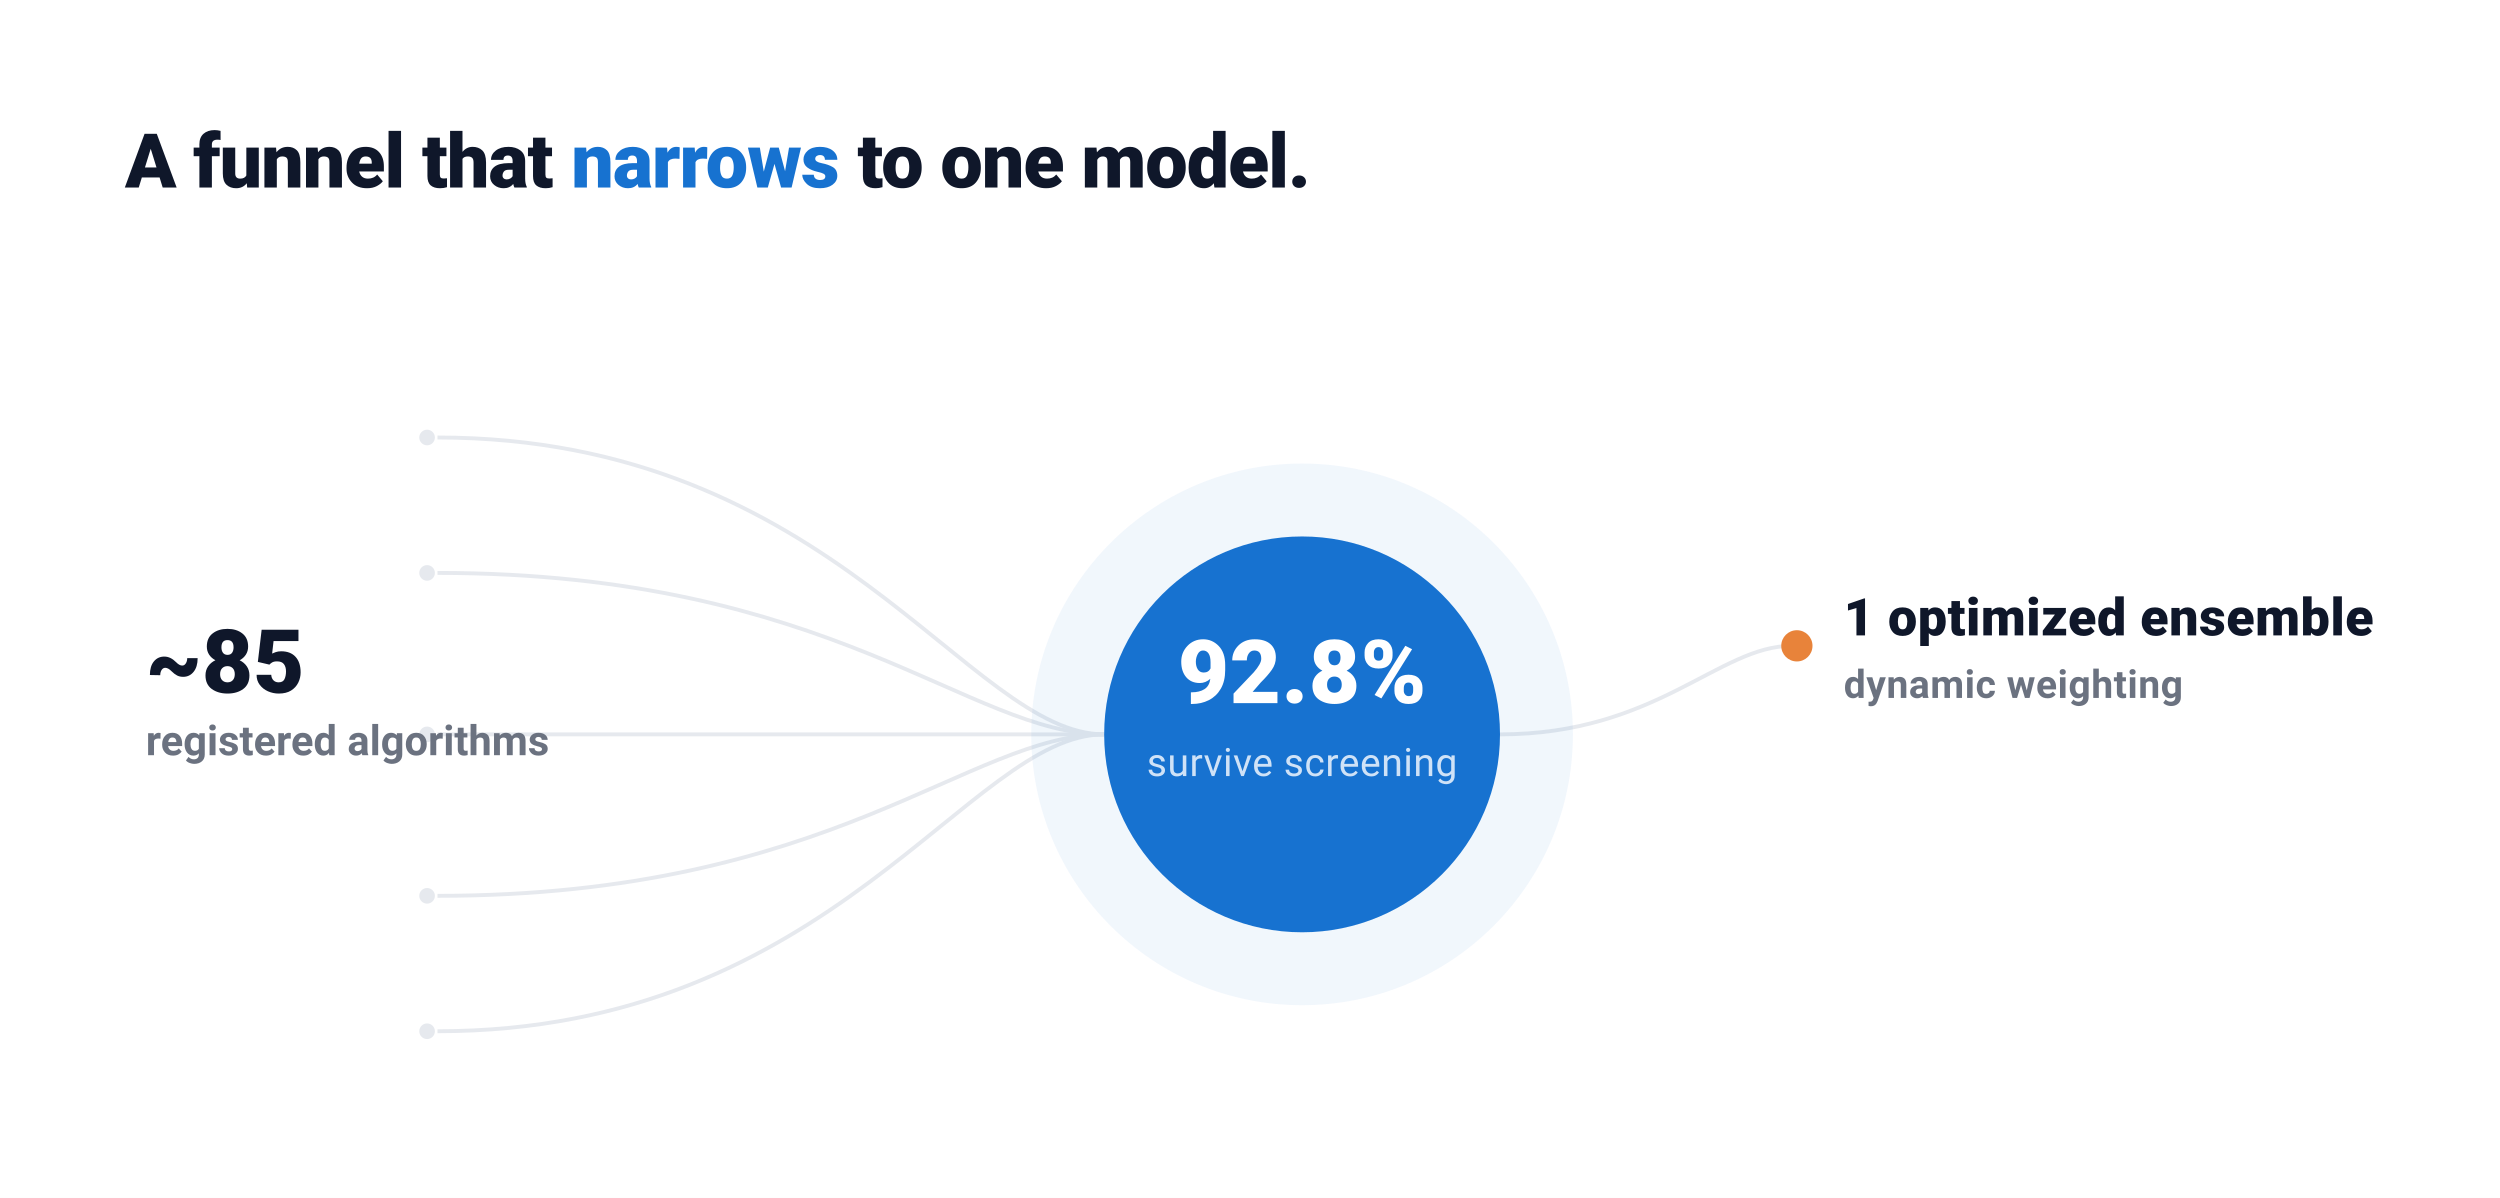
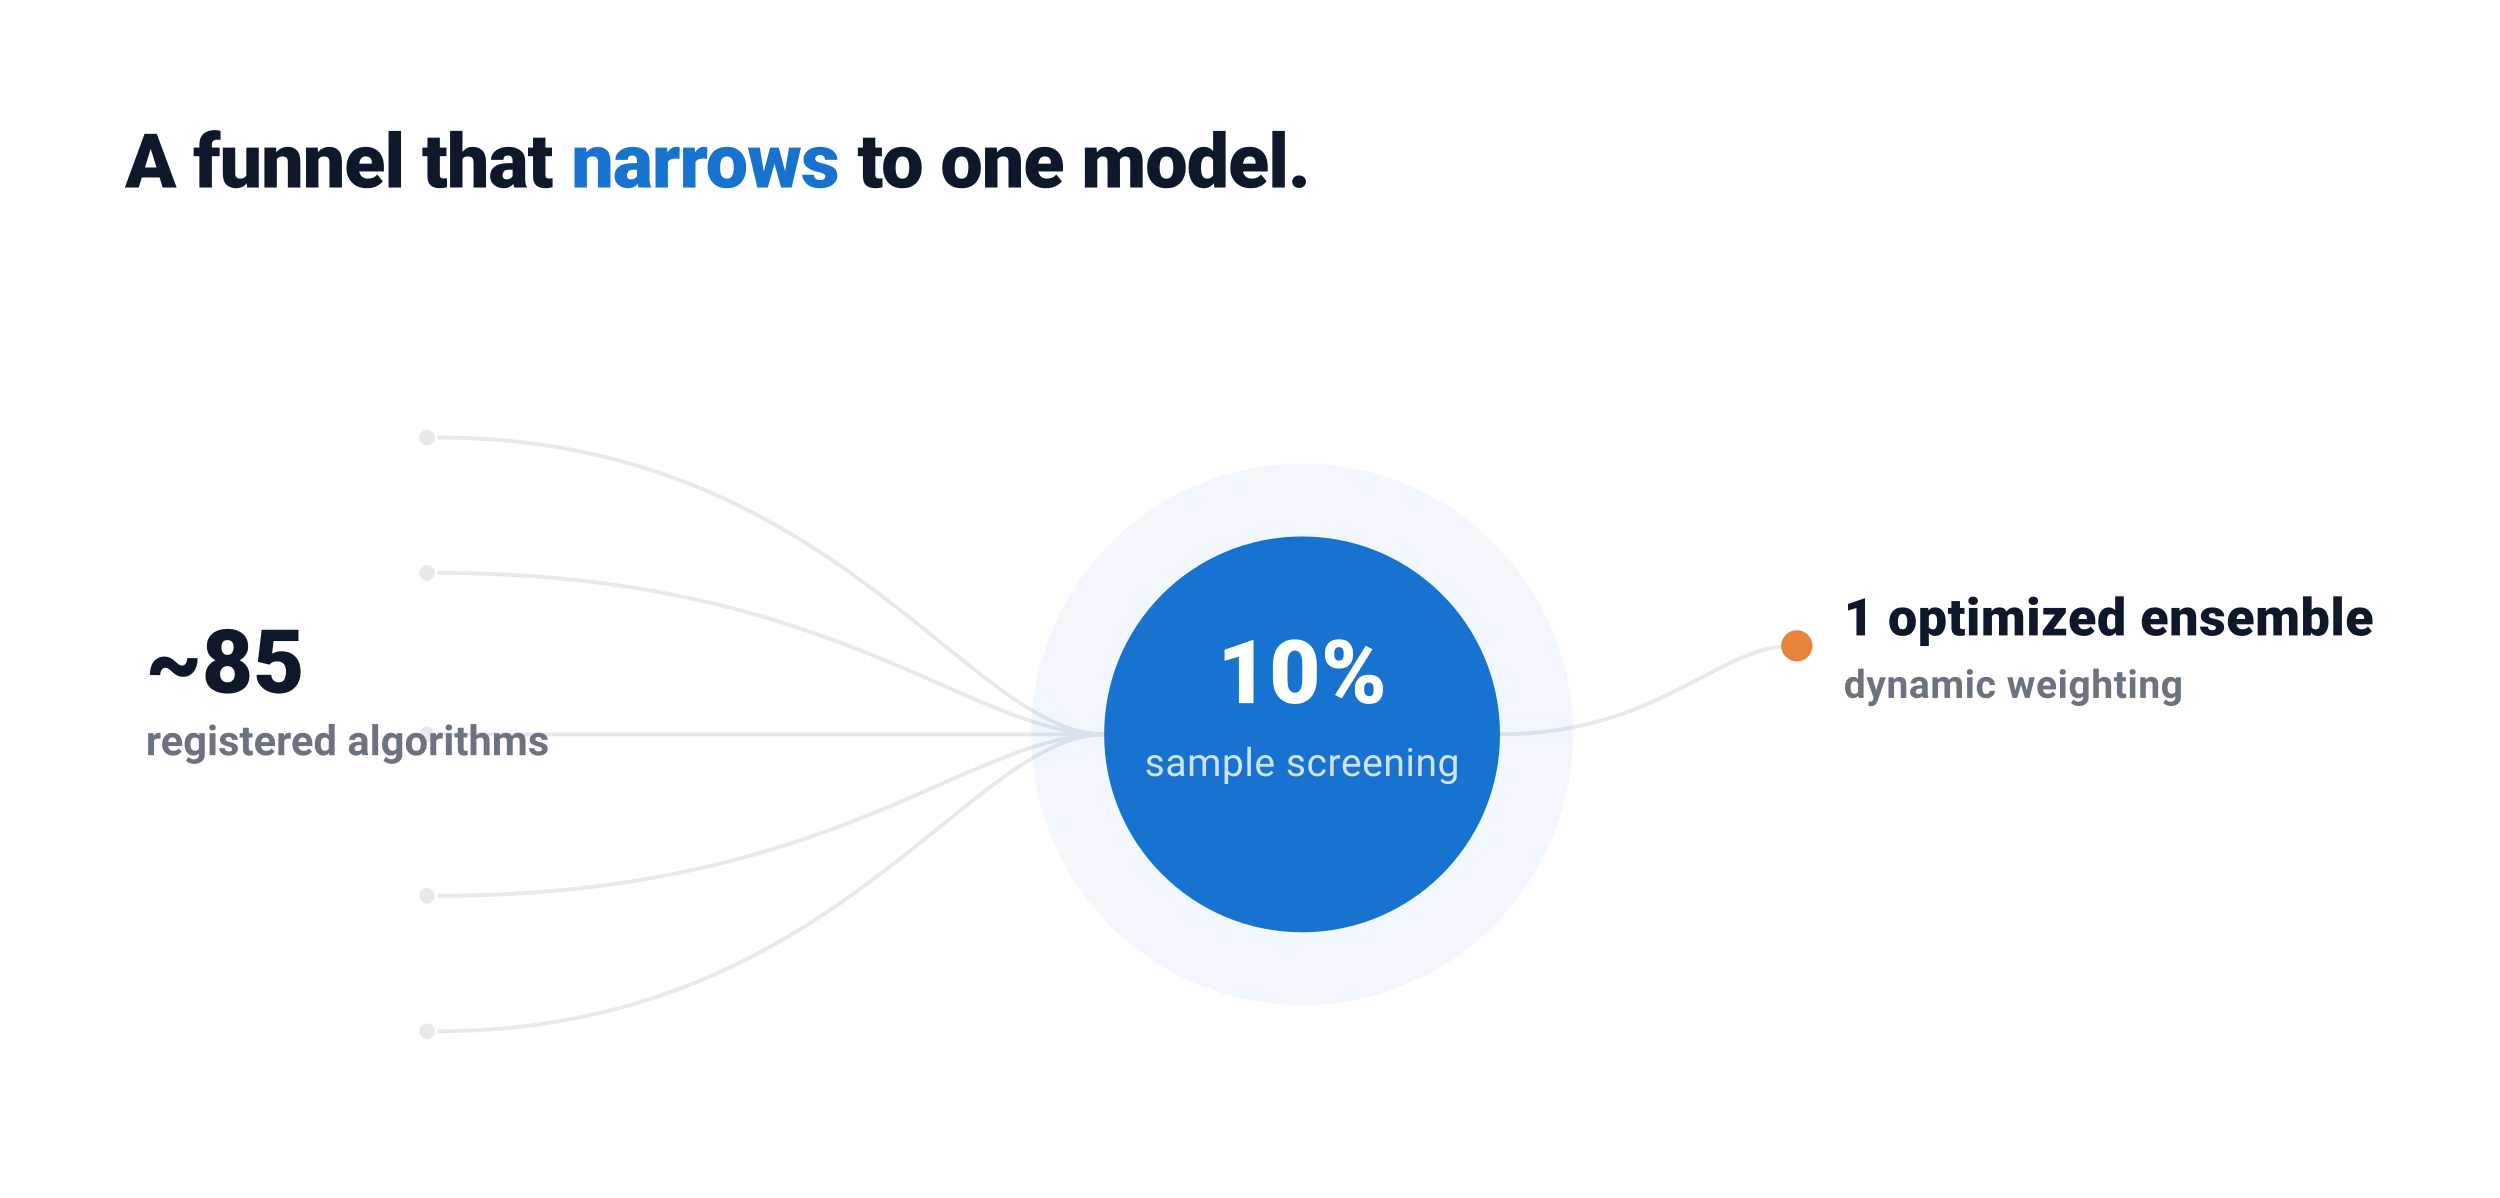
<svg xmlns="http://www.w3.org/2000/svg" viewBox="0 0 960 460" font-family="ui-sans-serif, system-ui, -apple-system, 'Segoe UI', Roboto, sans-serif">
  <rect width="960" height="460" fill="#ffffff" />
  <text x="48" y="72" font-size="29" font-weight="800" fill="#0f172a" letter-spacing="-0.4">A funnel that <tspan fill="#1772d0">narrows</tspan> to one model.</text>
  <g stroke="#e6e9ee" stroke-width="1.5" fill="none">
    <path d="M168 168 C 320 168, 372 282, 424 282" />
    <path d="M168 220 C 320 220, 372 282, 424 282" />
    <path d="M168 282 C 330 282, 380 282, 424 282" />
    <path d="M168 344 C 320 344, 372 282, 424 282" />
    <path d="M168 396 C 320 396, 372 282, 424 282" />
  </g>
  <g fill="#e6e9ee">
    <circle cx="164" cy="168" r="3" />
    <circle cx="164" cy="220" r="3" />
    <circle cx="164" cy="282" r="3" />
    <circle cx="164" cy="344" r="3" />
    <circle cx="164" cy="396" r="3" />
  </g>
  <text x="56" y="266" font-size="34" font-weight="800" fill="#0f172a">~85</text>
  <text x="56" y="290" font-size="16" font-weight="600" fill="#6b7280">registered algorithms</text>
  <path d="M576 282 C 636 282, 660 248, 688 248" stroke="#e6e9ee" stroke-width="1.5" fill="none" />
  <circle cx="500" cy="282" r="104" fill="#1772d0" opacity="0.06" />
  <circle cx="500" cy="282" r="76" fill="#1772d0" />
-   <text x="500" y="270" text-anchor="middle" font-size="34" font-weight="800" letter-spacing="0.2" fill="#ffffff">92.8%</text>
-   <text x="500" y="298" text-anchor="middle" font-size="15" letter-spacing="0.2" fill="#cfe2f7">survive screening</text>
+   <text x="500" y="270" text-anchor="middle" font-size="34" font-weight="800" letter-spacing="0.2" fill="#ffffff">10%</text>
+   <text x="500" y="298" text-anchor="middle" font-size="15" letter-spacing="0.2" fill="#cfe2f7">sample screening</text>
  <circle cx="690" cy="248" r="6" fill="#e8833a" />
  <text x="708" y="244" font-size="20" font-weight="800" fill="#0f172a" letter-spacing="0.2">1 optimized ensemble</text>
  <text x="708" y="268" font-size="15" font-weight="600" fill="#6b7280" letter-spacing="0.2">dynamic weighting</text>
</svg>
